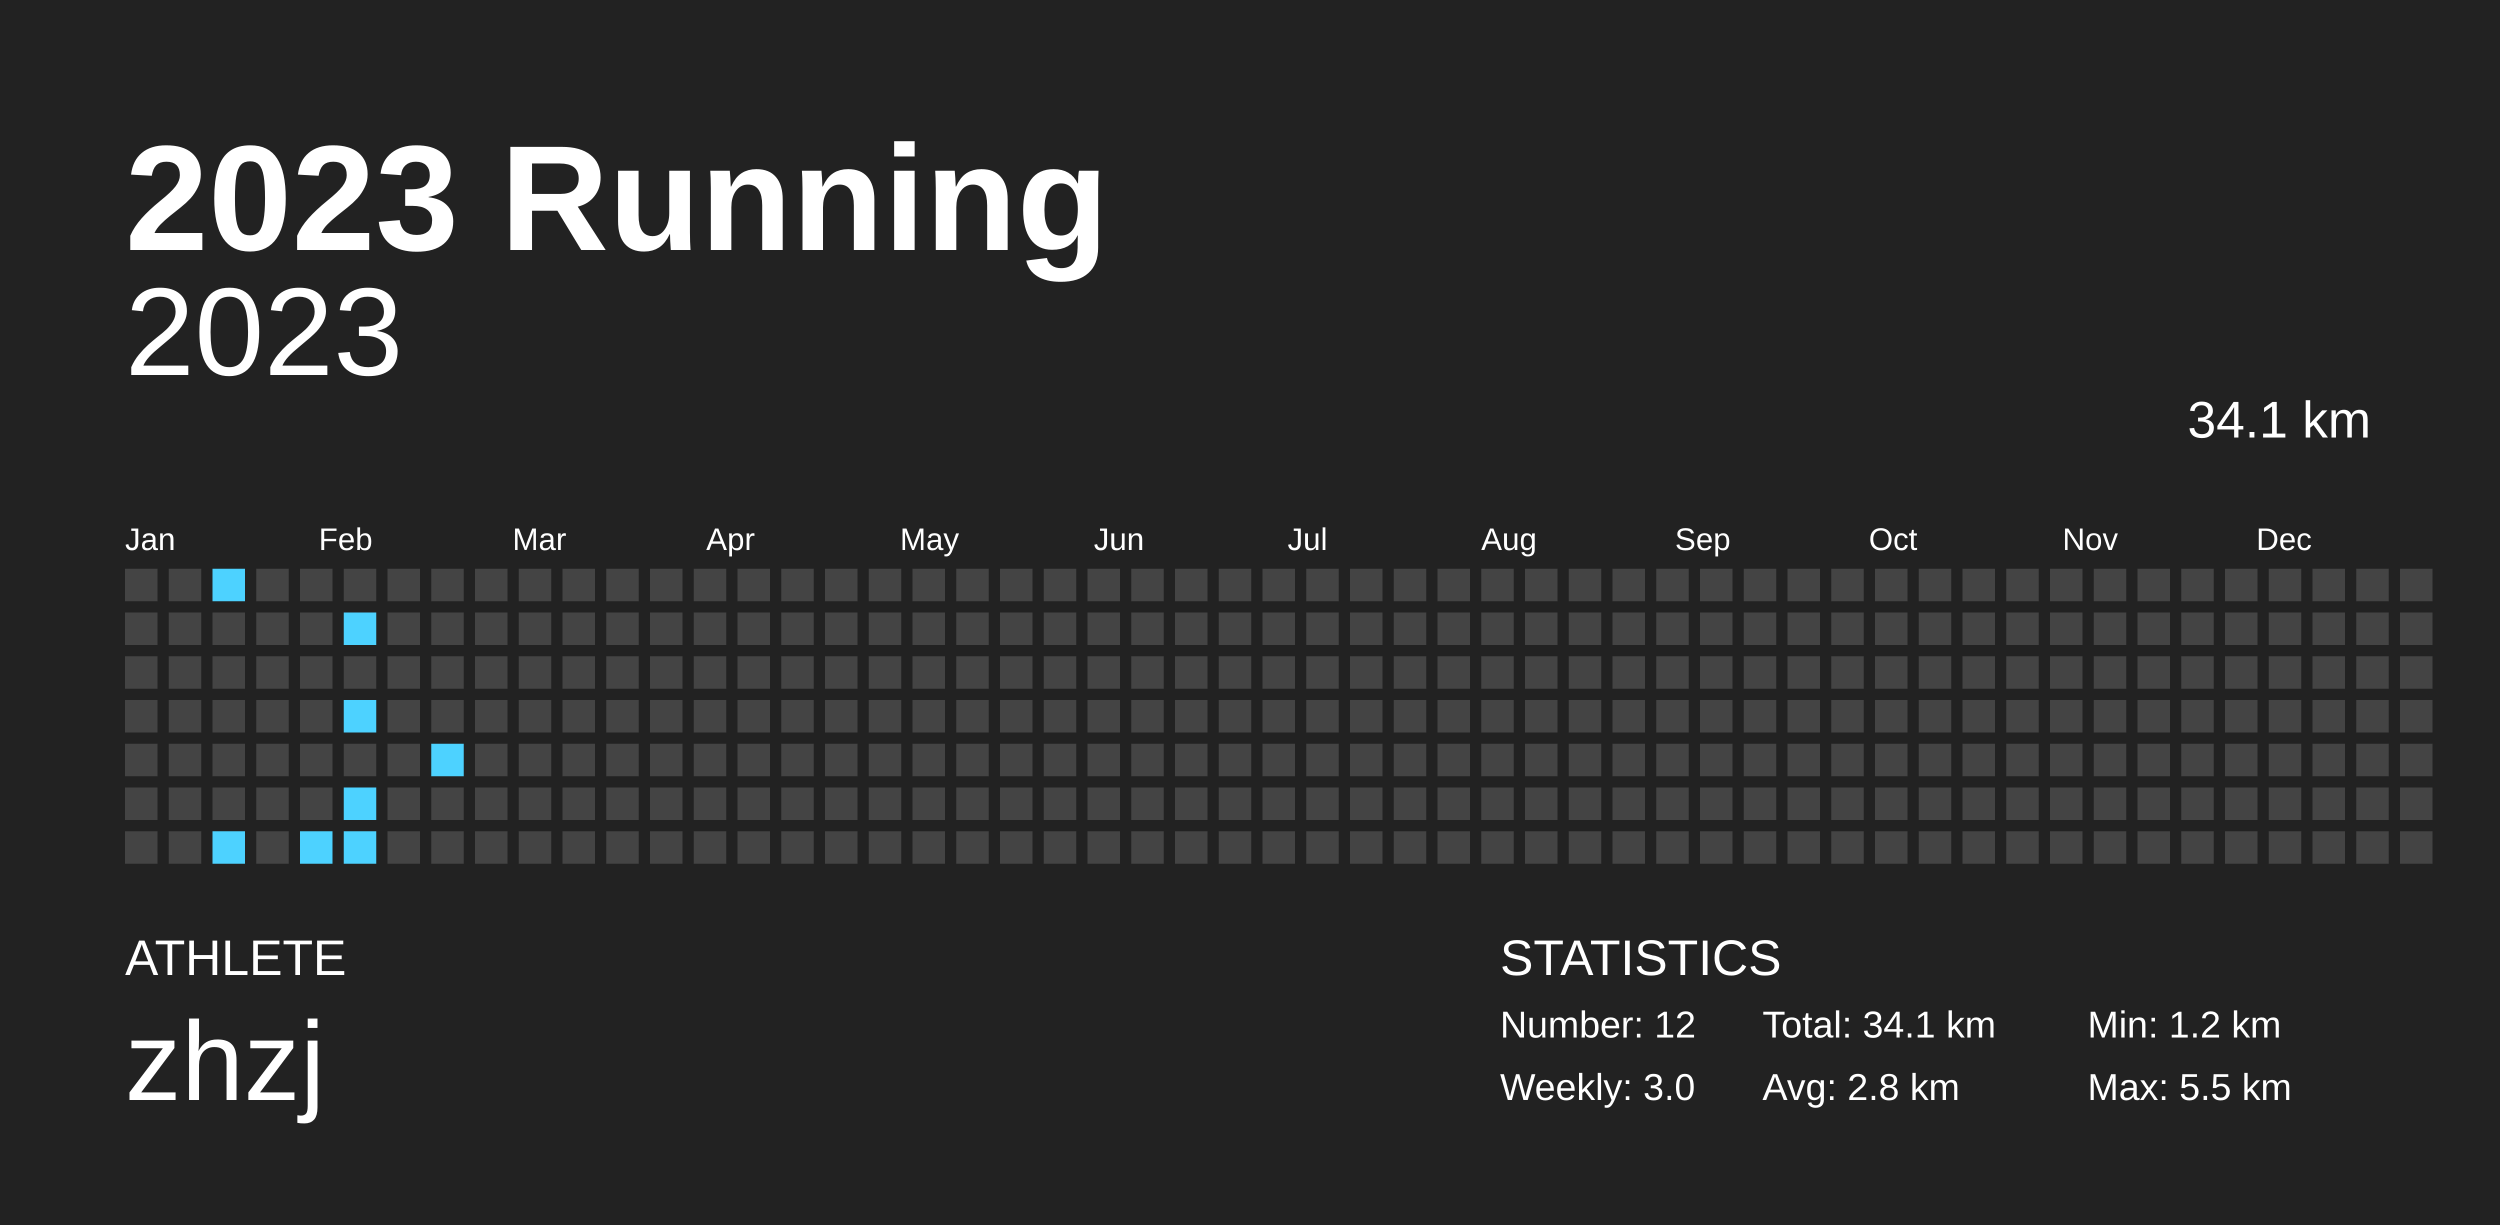
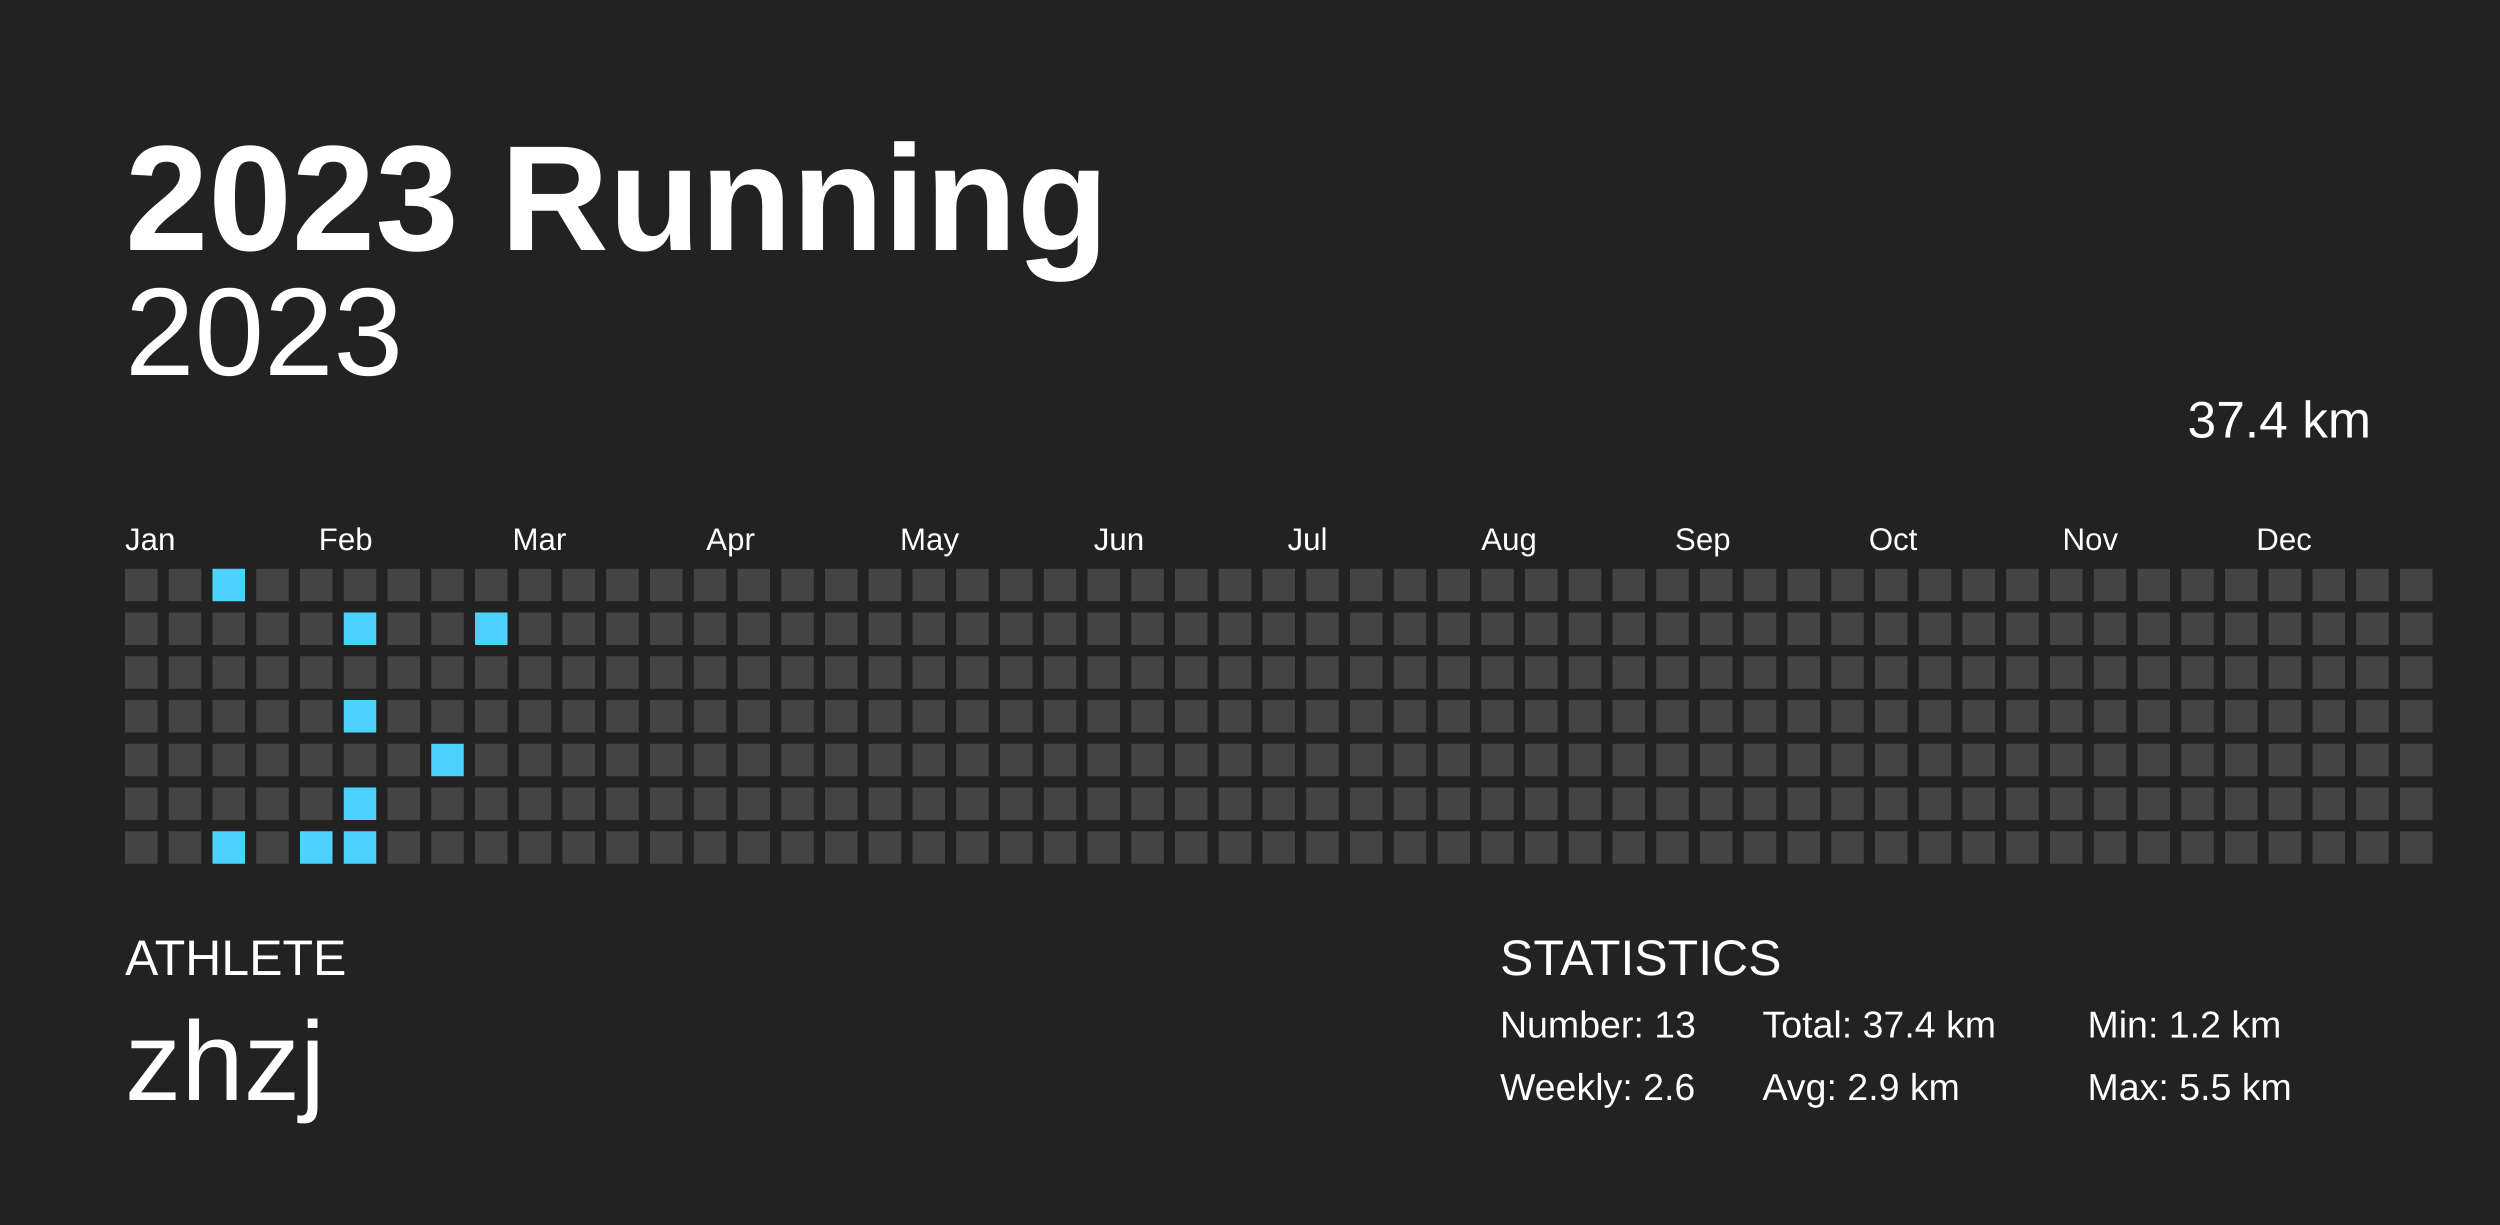
<svg xmlns="http://www.w3.org/2000/svg" baseProfile="full" height="98mm" version="1.1" viewBox="0,0,200,98" width="200mm">
  <defs />
  <rect fill="#222222" height="98" width="200" x="0" y="0" />
  <text fill="#FFFFFF" style="font-size:12px; font-family:Arial; font-weight:bold;" x="10" y="20">2023 Running</text>
  <text fill="#FFFFFF" style="font-size:4px; font-family:Arial" x="10" y="78">ATHLETE</text>
  <text fill="#FFFFFF" style="font-size:9px; font-family:Arial" x="10" y="88">zhzj</text>
  <text fill="#FFFFFF" style="font-size:4px; font-family:Arial" x="120" y="78">STATISTICS</text>
-   <text fill="#FFFFFF" style="font-size:3px; font-family:Arial" x="120" y="83">Number: 12</text>
-   <text fill="#FFFFFF" style="font-size:3px; font-family:Arial" x="120" y="88">Weekly: 3.0</text>
-   <text fill="#FFFFFF" style="font-size:3px; font-family:Arial" x="141" y="83">Total: 34.1 km</text>
-   <text fill="#FFFFFF" style="font-size:3px; font-family:Arial" x="141" y="88">Avg: 2.8 km</text>
+   <text fill="#FFFFFF" style="font-size:3px; font-family:Arial" x="120" y="83">Number: 13</text>
+   <text fill="#FFFFFF" style="font-size:3px; font-family:Arial" x="120" y="88">Weekly: 2.6</text>
+   <text fill="#FFFFFF" style="font-size:3px; font-family:Arial" x="141" y="83">Total: 37.4 km</text>
+   <text fill="#FFFFFF" style="font-size:3px; font-family:Arial" x="141" y="88">Avg: 2.9 km</text>
  <text fill="#FFFFFF" style="font-size:3px; font-family:Arial" x="167" y="83">Min: 1.2 km</text>
  <text fill="#FFFFFF" style="font-size:3px; font-family:Arial" x="167" y="88">Max: 5.5 km</text>
  <text alignment-baseline="hanging" fill="#FFFFFF" style="font-size:10.0px; font-family:Arial;" x="10" y="30">2023</text>
-   <text alignment-baseline="hanging" fill="#FFFFFF" style="font-size:4.125px; font-family:Arial;" x="175" y="35">34.1 km</text>
+   <text alignment-baseline="hanging" fill="#FFFFFF" style="font-size:4.125px; font-family:Arial;" x="175" y="35">37.4 km</text>
  <text fill="#FFFFFF" style="font-size:2.5px; font-family:Arial" x="10.0" y="44">Jan</text>
  <text fill="#FFFFFF" style="font-size:2.5px; font-family:Arial" x="25.5" y="44">Feb</text>
  <text fill="#FFFFFF" style="font-size:2.5px; font-family:Arial" x="41.0" y="44">Mar</text>
  <text fill="#FFFFFF" style="font-size:2.5px; font-family:Arial" x="56.5" y="44">Apr</text>
  <text fill="#FFFFFF" style="font-size:2.5px; font-family:Arial" x="72.0" y="44">May</text>
  <text fill="#FFFFFF" style="font-size:2.5px; font-family:Arial" x="87.5" y="44">Jun</text>
  <text fill="#FFFFFF" style="font-size:2.5px; font-family:Arial" x="103.0" y="44">Jul</text>
  <text fill="#FFFFFF" style="font-size:2.5px; font-family:Arial" x="118.5" y="44">Aug</text>
  <text fill="#FFFFFF" style="font-size:2.5px; font-family:Arial" x="134.0" y="44">Sep</text>
  <text fill="#FFFFFF" style="font-size:2.5px; font-family:Arial" x="149.5" y="44">Oct</text>
  <text fill="#FFFFFF" style="font-size:2.5px; font-family:Arial" x="165.0" y="44">Nov</text>
  <text fill="#FFFFFF" style="font-size:2.5px; font-family:Arial" x="180.5" y="44">Dec</text>
  <rect fill="#444444" height="2.6" width="2.6" x="10.0" y="45.5" />
  <rect fill="#444444" height="2.6" width="2.6" x="10.0" y="49.0" />
  <rect fill="#444444" height="2.6" width="2.6" x="10.0" y="52.5" />
  <rect fill="#444444" height="2.6" width="2.6" x="10.0" y="56.0" />
  <rect fill="#444444" height="2.6" width="2.6" x="10.0" y="59.5" />
  <rect fill="#444444" height="2.6" width="2.6" x="10.0" y="63.0" />
  <rect fill="#444444" height="2.6" width="2.6" x="10.0" y="66.5" />
  <rect fill="#444444" height="2.6" width="2.6" x="13.5" y="45.5" />
  <rect fill="#444444" height="2.6" width="2.6" x="13.5" y="49.0" />
  <rect fill="#444444" height="2.6" width="2.6" x="13.5" y="52.5" />
  <rect fill="#444444" height="2.6" width="2.6" x="13.5" y="56.0" />
  <rect fill="#444444" height="2.6" width="2.6" x="13.5" y="59.5" />
  <rect fill="#444444" height="2.6" width="2.6" x="13.5" y="63.0" />
  <rect fill="#444444" height="2.6" width="2.6" x="13.5" y="66.5" />
  <rect fill="#4dd2ff" height="2.6" width="2.6" x="17.0" y="45.5" />
  <rect fill="#444444" height="2.6" width="2.6" x="17.0" y="49.0" />
  <rect fill="#444444" height="2.6" width="2.6" x="17.0" y="52.5" />
  <rect fill="#444444" height="2.6" width="2.6" x="17.0" y="56.0" />
  <rect fill="#444444" height="2.6" width="2.6" x="17.0" y="59.5" />
  <rect fill="#444444" height="2.6" width="2.6" x="17.0" y="63.0" />
  <rect fill="#4dd2ff" height="2.6" width="2.6" x="17.0" y="66.5" />
  <rect fill="#444444" height="2.6" width="2.6" x="20.5" y="45.5" />
  <rect fill="#444444" height="2.6" width="2.6" x="20.5" y="49.0" />
  <rect fill="#444444" height="2.6" width="2.6" x="20.5" y="52.5" />
  <rect fill="#444444" height="2.6" width="2.6" x="20.5" y="56.0" />
  <rect fill="#444444" height="2.6" width="2.6" x="20.5" y="59.5" />
  <rect fill="#444444" height="2.6" width="2.6" x="20.5" y="63.0" />
  <rect fill="#444444" height="2.6" width="2.6" x="20.5" y="66.5" />
  <rect fill="#444444" height="2.6" width="2.6" x="24.0" y="45.5" />
  <rect fill="#444444" height="2.6" width="2.6" x="24.0" y="49.0" />
  <rect fill="#444444" height="2.6" width="2.6" x="24.0" y="52.5" />
  <rect fill="#444444" height="2.6" width="2.6" x="24.0" y="56.0" />
  <rect fill="#444444" height="2.6" width="2.6" x="24.0" y="59.5" />
  <rect fill="#444444" height="2.6" width="2.6" x="24.0" y="63.0" />
  <rect fill="#4dd2ff" height="2.6" width="2.6" x="24.0" y="66.5" />
  <rect fill="#444444" height="2.6" width="2.6" x="27.5" y="45.5" />
  <rect fill="#4dd2ff" height="2.6" width="2.6" x="27.5" y="49.0" />
  <rect fill="#444444" height="2.6" width="2.6" x="27.5" y="52.5" />
  <rect fill="#4dd2ff" height="2.6" width="2.6" x="27.5" y="56.0" />
  <rect fill="#444444" height="2.6" width="2.6" x="27.5" y="59.5" />
  <rect fill="#4dd2ff" height="2.6" width="2.6" x="27.5" y="63.0" />
  <rect fill="#4dd2ff" height="2.6" width="2.6" x="27.5" y="66.5" />
  <rect fill="#444444" height="2.6" width="2.6" x="31.0" y="45.5" />
  <rect fill="#444444" height="2.6" width="2.6" x="31.0" y="49.0" />
  <rect fill="#444444" height="2.6" width="2.6" x="31.0" y="52.5" />
  <rect fill="#444444" height="2.6" width="2.6" x="31.0" y="56.0" />
  <rect fill="#444444" height="2.6" width="2.6" x="31.0" y="59.5" />
  <rect fill="#444444" height="2.6" width="2.6" x="31.0" y="63.0" />
  <rect fill="#444444" height="2.6" width="2.6" x="31.0" y="66.5" />
  <rect fill="#444444" height="2.6" width="2.6" x="34.5" y="45.5" />
  <rect fill="#444444" height="2.6" width="2.6" x="34.5" y="49.0" />
  <rect fill="#444444" height="2.6" width="2.6" x="34.5" y="52.5" />
  <rect fill="#444444" height="2.6" width="2.6" x="34.5" y="56.0" />
  <rect fill="#4dd2ff" height="2.6" width="2.6" x="34.5" y="59.5" />
  <rect fill="#444444" height="2.6" width="2.6" x="34.5" y="63.0" />
  <rect fill="#444444" height="2.6" width="2.6" x="34.5" y="66.5" />
  <rect fill="#444444" height="2.6" width="2.6" x="38.0" y="45.5" />
-   <rect fill="#444444" height="2.6" width="2.6" x="38.0" y="49.0" />
+   <rect fill="#4dd2ff" height="2.6" width="2.6" x="38.0" y="49.0" />
  <rect fill="#444444" height="2.6" width="2.6" x="38.0" y="52.5" />
  <rect fill="#444444" height="2.6" width="2.6" x="38.0" y="56.0" />
  <rect fill="#444444" height="2.6" width="2.6" x="38.0" y="59.5" />
  <rect fill="#444444" height="2.6" width="2.6" x="38.0" y="63.0" />
  <rect fill="#444444" height="2.6" width="2.6" x="38.0" y="66.5" />
  <rect fill="#444444" height="2.6" width="2.6" x="41.5" y="45.5" />
  <rect fill="#444444" height="2.6" width="2.6" x="41.5" y="49.0" />
  <rect fill="#444444" height="2.6" width="2.6" x="41.5" y="52.5" />
  <rect fill="#444444" height="2.6" width="2.6" x="41.5" y="56.0" />
  <rect fill="#444444" height="2.6" width="2.6" x="41.5" y="59.5" />
  <rect fill="#444444" height="2.6" width="2.6" x="41.5" y="63.0" />
  <rect fill="#444444" height="2.6" width="2.6" x="41.5" y="66.5" />
  <rect fill="#444444" height="2.6" width="2.6" x="45.0" y="45.5" />
  <rect fill="#444444" height="2.6" width="2.6" x="45.0" y="49.0" />
  <rect fill="#444444" height="2.6" width="2.6" x="45.0" y="52.5" />
  <rect fill="#444444" height="2.6" width="2.6" x="45.0" y="56.0" />
  <rect fill="#444444" height="2.6" width="2.6" x="45.0" y="59.5" />
  <rect fill="#444444" height="2.6" width="2.6" x="45.0" y="63.0" />
  <rect fill="#444444" height="2.6" width="2.6" x="45.0" y="66.5" />
  <rect fill="#444444" height="2.6" width="2.6" x="48.5" y="45.5" />
  <rect fill="#444444" height="2.6" width="2.6" x="48.5" y="49.0" />
  <rect fill="#444444" height="2.6" width="2.6" x="48.5" y="52.5" />
  <rect fill="#444444" height="2.6" width="2.6" x="48.5" y="56.0" />
  <rect fill="#444444" height="2.6" width="2.6" x="48.5" y="59.5" />
  <rect fill="#444444" height="2.6" width="2.6" x="48.5" y="63.0" />
  <rect fill="#444444" height="2.6" width="2.6" x="48.5" y="66.5" />
  <rect fill="#444444" height="2.6" width="2.6" x="52.0" y="45.5" />
  <rect fill="#444444" height="2.6" width="2.6" x="52.0" y="49.0" />
  <rect fill="#444444" height="2.6" width="2.6" x="52.0" y="52.5" />
  <rect fill="#444444" height="2.6" width="2.6" x="52.0" y="56.0" />
  <rect fill="#444444" height="2.6" width="2.6" x="52.0" y="59.5" />
  <rect fill="#444444" height="2.6" width="2.6" x="52.0" y="63.0" />
  <rect fill="#444444" height="2.6" width="2.6" x="52.0" y="66.5" />
  <rect fill="#444444" height="2.6" width="2.6" x="55.5" y="45.5" />
  <rect fill="#444444" height="2.6" width="2.6" x="55.5" y="49.0" />
  <rect fill="#444444" height="2.6" width="2.6" x="55.5" y="52.5" />
  <rect fill="#444444" height="2.6" width="2.6" x="55.5" y="56.0" />
  <rect fill="#444444" height="2.6" width="2.6" x="55.5" y="59.5" />
  <rect fill="#444444" height="2.6" width="2.6" x="55.5" y="63.0" />
  <rect fill="#444444" height="2.6" width="2.6" x="55.5" y="66.5" />
  <rect fill="#444444" height="2.6" width="2.6" x="59.0" y="45.5" />
  <rect fill="#444444" height="2.6" width="2.6" x="59.0" y="49.0" />
  <rect fill="#444444" height="2.6" width="2.6" x="59.0" y="52.5" />
  <rect fill="#444444" height="2.6" width="2.6" x="59.0" y="56.0" />
  <rect fill="#444444" height="2.6" width="2.6" x="59.0" y="59.5" />
  <rect fill="#444444" height="2.6" width="2.6" x="59.0" y="63.0" />
  <rect fill="#444444" height="2.6" width="2.6" x="59.0" y="66.5" />
  <rect fill="#444444" height="2.6" width="2.6" x="62.5" y="45.5" />
  <rect fill="#444444" height="2.6" width="2.6" x="62.5" y="49.0" />
  <rect fill="#444444" height="2.6" width="2.6" x="62.5" y="52.5" />
  <rect fill="#444444" height="2.6" width="2.6" x="62.5" y="56.0" />
  <rect fill="#444444" height="2.6" width="2.6" x="62.5" y="59.5" />
  <rect fill="#444444" height="2.6" width="2.6" x="62.5" y="63.0" />
  <rect fill="#444444" height="2.6" width="2.6" x="62.5" y="66.5" />
  <rect fill="#444444" height="2.6" width="2.6" x="66.0" y="45.5" />
  <rect fill="#444444" height="2.6" width="2.6" x="66.0" y="49.0" />
  <rect fill="#444444" height="2.6" width="2.6" x="66.0" y="52.5" />
  <rect fill="#444444" height="2.6" width="2.6" x="66.0" y="56.0" />
  <rect fill="#444444" height="2.6" width="2.6" x="66.0" y="59.5" />
  <rect fill="#444444" height="2.6" width="2.6" x="66.0" y="63.0" />
  <rect fill="#444444" height="2.6" width="2.6" x="66.0" y="66.5" />
  <rect fill="#444444" height="2.6" width="2.6" x="69.5" y="45.5" />
  <rect fill="#444444" height="2.6" width="2.6" x="69.5" y="49.0" />
  <rect fill="#444444" height="2.6" width="2.6" x="69.5" y="52.5" />
  <rect fill="#444444" height="2.6" width="2.6" x="69.5" y="56.0" />
  <rect fill="#444444" height="2.6" width="2.6" x="69.5" y="59.5" />
  <rect fill="#444444" height="2.6" width="2.6" x="69.5" y="63.0" />
  <rect fill="#444444" height="2.6" width="2.6" x="69.5" y="66.5" />
  <rect fill="#444444" height="2.6" width="2.6" x="73.0" y="45.5" />
  <rect fill="#444444" height="2.6" width="2.6" x="73.0" y="49.0" />
  <rect fill="#444444" height="2.6" width="2.6" x="73.0" y="52.5" />
  <rect fill="#444444" height="2.6" width="2.6" x="73.0" y="56.0" />
  <rect fill="#444444" height="2.6" width="2.6" x="73.0" y="59.5" />
  <rect fill="#444444" height="2.6" width="2.6" x="73.0" y="63.0" />
  <rect fill="#444444" height="2.6" width="2.6" x="73.0" y="66.5" />
  <rect fill="#444444" height="2.6" width="2.6" x="76.5" y="45.5" />
  <rect fill="#444444" height="2.6" width="2.6" x="76.5" y="49.0" />
  <rect fill="#444444" height="2.6" width="2.6" x="76.5" y="52.5" />
  <rect fill="#444444" height="2.6" width="2.6" x="76.5" y="56.0" />
  <rect fill="#444444" height="2.6" width="2.6" x="76.5" y="59.5" />
  <rect fill="#444444" height="2.6" width="2.6" x="76.5" y="63.0" />
  <rect fill="#444444" height="2.6" width="2.6" x="76.5" y="66.5" />
  <rect fill="#444444" height="2.6" width="2.6" x="80.0" y="45.5" />
  <rect fill="#444444" height="2.6" width="2.6" x="80.0" y="49.0" />
  <rect fill="#444444" height="2.6" width="2.6" x="80.0" y="52.5" />
  <rect fill="#444444" height="2.6" width="2.6" x="80.0" y="56.0" />
  <rect fill="#444444" height="2.6" width="2.6" x="80.0" y="59.5" />
  <rect fill="#444444" height="2.6" width="2.6" x="80.0" y="63.0" />
  <rect fill="#444444" height="2.6" width="2.6" x="80.0" y="66.5" />
  <rect fill="#444444" height="2.6" width="2.6" x="83.5" y="45.5" />
  <rect fill="#444444" height="2.6" width="2.6" x="83.5" y="49.0" />
  <rect fill="#444444" height="2.6" width="2.6" x="83.5" y="52.5" />
  <rect fill="#444444" height="2.6" width="2.6" x="83.5" y="56.0" />
  <rect fill="#444444" height="2.6" width="2.6" x="83.5" y="59.5" />
  <rect fill="#444444" height="2.6" width="2.6" x="83.5" y="63.0" />
  <rect fill="#444444" height="2.6" width="2.6" x="83.5" y="66.5" />
  <rect fill="#444444" height="2.6" width="2.6" x="87.0" y="45.5" />
  <rect fill="#444444" height="2.6" width="2.6" x="87.0" y="49.0" />
  <rect fill="#444444" height="2.6" width="2.6" x="87.0" y="52.5" />
  <rect fill="#444444" height="2.6" width="2.6" x="87.0" y="56.0" />
  <rect fill="#444444" height="2.6" width="2.6" x="87.0" y="59.5" />
  <rect fill="#444444" height="2.6" width="2.6" x="87.0" y="63.0" />
  <rect fill="#444444" height="2.6" width="2.6" x="87.0" y="66.5" />
  <rect fill="#444444" height="2.6" width="2.6" x="90.5" y="45.5" />
  <rect fill="#444444" height="2.6" width="2.6" x="90.5" y="49.0" />
  <rect fill="#444444" height="2.6" width="2.6" x="90.5" y="52.5" />
  <rect fill="#444444" height="2.6" width="2.6" x="90.5" y="56.0" />
  <rect fill="#444444" height="2.6" width="2.6" x="90.5" y="59.5" />
  <rect fill="#444444" height="2.6" width="2.6" x="90.5" y="63.0" />
  <rect fill="#444444" height="2.6" width="2.6" x="90.5" y="66.5" />
  <rect fill="#444444" height="2.6" width="2.6" x="94.0" y="45.5" />
  <rect fill="#444444" height="2.6" width="2.6" x="94.0" y="49.0" />
  <rect fill="#444444" height="2.6" width="2.6" x="94.0" y="52.5" />
  <rect fill="#444444" height="2.6" width="2.6" x="94.0" y="56.0" />
  <rect fill="#444444" height="2.6" width="2.6" x="94.0" y="59.5" />
  <rect fill="#444444" height="2.6" width="2.6" x="94.0" y="63.0" />
  <rect fill="#444444" height="2.6" width="2.6" x="94.0" y="66.5" />
  <rect fill="#444444" height="2.6" width="2.6" x="97.5" y="45.5" />
  <rect fill="#444444" height="2.6" width="2.6" x="97.5" y="49.0" />
  <rect fill="#444444" height="2.6" width="2.6" x="97.5" y="52.5" />
  <rect fill="#444444" height="2.6" width="2.6" x="97.5" y="56.0" />
  <rect fill="#444444" height="2.6" width="2.6" x="97.5" y="59.5" />
  <rect fill="#444444" height="2.6" width="2.6" x="97.5" y="63.0" />
  <rect fill="#444444" height="2.6" width="2.6" x="97.5" y="66.5" />
  <rect fill="#444444" height="2.6" width="2.6" x="101.0" y="45.5" />
  <rect fill="#444444" height="2.6" width="2.6" x="101.0" y="49.0" />
  <rect fill="#444444" height="2.6" width="2.6" x="101.0" y="52.5" />
  <rect fill="#444444" height="2.6" width="2.6" x="101.0" y="56.0" />
  <rect fill="#444444" height="2.6" width="2.6" x="101.0" y="59.5" />
  <rect fill="#444444" height="2.6" width="2.6" x="101.0" y="63.0" />
  <rect fill="#444444" height="2.6" width="2.6" x="101.0" y="66.5" />
  <rect fill="#444444" height="2.6" width="2.6" x="104.5" y="45.5" />
  <rect fill="#444444" height="2.6" width="2.6" x="104.5" y="49.0" />
  <rect fill="#444444" height="2.6" width="2.6" x="104.5" y="52.5" />
  <rect fill="#444444" height="2.6" width="2.6" x="104.5" y="56.0" />
  <rect fill="#444444" height="2.6" width="2.6" x="104.5" y="59.5" />
  <rect fill="#444444" height="2.6" width="2.6" x="104.5" y="63.0" />
  <rect fill="#444444" height="2.6" width="2.6" x="104.5" y="66.5" />
  <rect fill="#444444" height="2.6" width="2.6" x="108.0" y="45.5" />
  <rect fill="#444444" height="2.6" width="2.6" x="108.0" y="49.0" />
  <rect fill="#444444" height="2.6" width="2.6" x="108.0" y="52.5" />
  <rect fill="#444444" height="2.6" width="2.6" x="108.0" y="56.0" />
  <rect fill="#444444" height="2.6" width="2.6" x="108.0" y="59.5" />
  <rect fill="#444444" height="2.6" width="2.6" x="108.0" y="63.0" />
  <rect fill="#444444" height="2.6" width="2.6" x="108.0" y="66.5" />
  <rect fill="#444444" height="2.6" width="2.6" x="111.5" y="45.5" />
  <rect fill="#444444" height="2.6" width="2.6" x="111.5" y="49.0" />
  <rect fill="#444444" height="2.6" width="2.6" x="111.5" y="52.5" />
  <rect fill="#444444" height="2.6" width="2.6" x="111.5" y="56.0" />
  <rect fill="#444444" height="2.6" width="2.6" x="111.5" y="59.5" />
  <rect fill="#444444" height="2.6" width="2.6" x="111.5" y="63.0" />
  <rect fill="#444444" height="2.6" width="2.6" x="111.5" y="66.5" />
  <rect fill="#444444" height="2.6" width="2.6" x="115.0" y="45.5" />
  <rect fill="#444444" height="2.6" width="2.6" x="115.0" y="49.0" />
  <rect fill="#444444" height="2.6" width="2.6" x="115.0" y="52.5" />
  <rect fill="#444444" height="2.6" width="2.6" x="115.0" y="56.0" />
  <rect fill="#444444" height="2.6" width="2.6" x="115.0" y="59.5" />
  <rect fill="#444444" height="2.6" width="2.6" x="115.0" y="63.0" />
  <rect fill="#444444" height="2.6" width="2.6" x="115.0" y="66.5" />
  <rect fill="#444444" height="2.6" width="2.6" x="118.5" y="45.5" />
  <rect fill="#444444" height="2.6" width="2.6" x="118.5" y="49.0" />
  <rect fill="#444444" height="2.6" width="2.6" x="118.5" y="52.5" />
  <rect fill="#444444" height="2.6" width="2.6" x="118.5" y="56.0" />
  <rect fill="#444444" height="2.6" width="2.6" x="118.5" y="59.5" />
  <rect fill="#444444" height="2.6" width="2.6" x="118.5" y="63.0" />
  <rect fill="#444444" height="2.6" width="2.6" x="118.5" y="66.5" />
  <rect fill="#444444" height="2.6" width="2.6" x="122.0" y="45.5" />
  <rect fill="#444444" height="2.6" width="2.6" x="122.0" y="49.0" />
  <rect fill="#444444" height="2.6" width="2.6" x="122.0" y="52.5" />
  <rect fill="#444444" height="2.6" width="2.6" x="122.0" y="56.0" />
  <rect fill="#444444" height="2.6" width="2.6" x="122.0" y="59.5" />
  <rect fill="#444444" height="2.6" width="2.6" x="122.0" y="63.0" />
  <rect fill="#444444" height="2.6" width="2.6" x="122.0" y="66.5" />
  <rect fill="#444444" height="2.6" width="2.6" x="125.5" y="45.5" />
  <rect fill="#444444" height="2.6" width="2.6" x="125.5" y="49.0" />
  <rect fill="#444444" height="2.6" width="2.6" x="125.5" y="52.5" />
  <rect fill="#444444" height="2.6" width="2.6" x="125.5" y="56.0" />
  <rect fill="#444444" height="2.6" width="2.6" x="125.5" y="59.5" />
  <rect fill="#444444" height="2.6" width="2.6" x="125.5" y="63.0" />
  <rect fill="#444444" height="2.6" width="2.6" x="125.5" y="66.5" />
  <rect fill="#444444" height="2.6" width="2.6" x="129.0" y="45.5" />
  <rect fill="#444444" height="2.6" width="2.6" x="129.0" y="49.0" />
  <rect fill="#444444" height="2.6" width="2.6" x="129.0" y="52.5" />
  <rect fill="#444444" height="2.6" width="2.6" x="129.0" y="56.0" />
  <rect fill="#444444" height="2.6" width="2.6" x="129.0" y="59.5" />
  <rect fill="#444444" height="2.6" width="2.6" x="129.0" y="63.0" />
  <rect fill="#444444" height="2.6" width="2.6" x="129.0" y="66.5" />
  <rect fill="#444444" height="2.6" width="2.6" x="132.5" y="45.5" />
  <rect fill="#444444" height="2.6" width="2.6" x="132.5" y="49.0" />
  <rect fill="#444444" height="2.6" width="2.6" x="132.5" y="52.5" />
  <rect fill="#444444" height="2.6" width="2.6" x="132.5" y="56.0" />
  <rect fill="#444444" height="2.6" width="2.6" x="132.5" y="59.5" />
  <rect fill="#444444" height="2.6" width="2.6" x="132.5" y="63.0" />
  <rect fill="#444444" height="2.6" width="2.6" x="132.5" y="66.5" />
  <rect fill="#444444" height="2.6" width="2.6" x="136.0" y="45.5" />
  <rect fill="#444444" height="2.6" width="2.6" x="136.0" y="49.0" />
  <rect fill="#444444" height="2.6" width="2.6" x="136.0" y="52.5" />
  <rect fill="#444444" height="2.6" width="2.6" x="136.0" y="56.0" />
  <rect fill="#444444" height="2.6" width="2.6" x="136.0" y="59.5" />
  <rect fill="#444444" height="2.6" width="2.6" x="136.0" y="63.0" />
  <rect fill="#444444" height="2.6" width="2.6" x="136.0" y="66.5" />
  <rect fill="#444444" height="2.6" width="2.6" x="139.5" y="45.5" />
  <rect fill="#444444" height="2.6" width="2.6" x="139.5" y="49.0" />
  <rect fill="#444444" height="2.6" width="2.6" x="139.5" y="52.5" />
  <rect fill="#444444" height="2.6" width="2.6" x="139.5" y="56.0" />
  <rect fill="#444444" height="2.6" width="2.6" x="139.5" y="59.5" />
  <rect fill="#444444" height="2.6" width="2.6" x="139.5" y="63.0" />
  <rect fill="#444444" height="2.6" width="2.6" x="139.5" y="66.5" />
  <rect fill="#444444" height="2.6" width="2.6" x="143.0" y="45.5" />
  <rect fill="#444444" height="2.6" width="2.6" x="143.0" y="49.0" />
  <rect fill="#444444" height="2.6" width="2.6" x="143.0" y="52.5" />
  <rect fill="#444444" height="2.6" width="2.6" x="143.0" y="56.0" />
  <rect fill="#444444" height="2.6" width="2.6" x="143.0" y="59.5" />
  <rect fill="#444444" height="2.6" width="2.6" x="143.0" y="63.0" />
  <rect fill="#444444" height="2.6" width="2.6" x="143.0" y="66.5" />
  <rect fill="#444444" height="2.6" width="2.6" x="146.5" y="45.5" />
  <rect fill="#444444" height="2.6" width="2.6" x="146.5" y="49.0" />
  <rect fill="#444444" height="2.6" width="2.6" x="146.5" y="52.5" />
  <rect fill="#444444" height="2.6" width="2.6" x="146.5" y="56.0" />
  <rect fill="#444444" height="2.6" width="2.6" x="146.5" y="59.5" />
  <rect fill="#444444" height="2.6" width="2.6" x="146.5" y="63.0" />
  <rect fill="#444444" height="2.6" width="2.6" x="146.5" y="66.5" />
  <rect fill="#444444" height="2.6" width="2.6" x="150.0" y="45.5" />
  <rect fill="#444444" height="2.6" width="2.6" x="150.0" y="49.0" />
  <rect fill="#444444" height="2.6" width="2.6" x="150.0" y="52.5" />
  <rect fill="#444444" height="2.6" width="2.6" x="150.0" y="56.0" />
  <rect fill="#444444" height="2.6" width="2.6" x="150.0" y="59.5" />
  <rect fill="#444444" height="2.6" width="2.6" x="150.0" y="63.0" />
  <rect fill="#444444" height="2.6" width="2.6" x="150.0" y="66.5" />
  <rect fill="#444444" height="2.6" width="2.6" x="153.5" y="45.5" />
  <rect fill="#444444" height="2.6" width="2.6" x="153.5" y="49.0" />
  <rect fill="#444444" height="2.6" width="2.6" x="153.5" y="52.5" />
  <rect fill="#444444" height="2.6" width="2.6" x="153.5" y="56.0" />
  <rect fill="#444444" height="2.6" width="2.6" x="153.5" y="59.5" />
  <rect fill="#444444" height="2.6" width="2.6" x="153.5" y="63.0" />
  <rect fill="#444444" height="2.6" width="2.6" x="153.5" y="66.5" />
  <rect fill="#444444" height="2.6" width="2.6" x="157.0" y="45.5" />
  <rect fill="#444444" height="2.6" width="2.6" x="157.0" y="49.0" />
  <rect fill="#444444" height="2.6" width="2.6" x="157.0" y="52.5" />
  <rect fill="#444444" height="2.6" width="2.6" x="157.0" y="56.0" />
  <rect fill="#444444" height="2.6" width="2.6" x="157.0" y="59.5" />
  <rect fill="#444444" height="2.6" width="2.6" x="157.0" y="63.0" />
  <rect fill="#444444" height="2.6" width="2.6" x="157.0" y="66.5" />
  <rect fill="#444444" height="2.6" width="2.6" x="160.5" y="45.5" />
  <rect fill="#444444" height="2.6" width="2.6" x="160.5" y="49.0" />
  <rect fill="#444444" height="2.6" width="2.6" x="160.5" y="52.5" />
  <rect fill="#444444" height="2.6" width="2.6" x="160.5" y="56.0" />
  <rect fill="#444444" height="2.6" width="2.6" x="160.5" y="59.5" />
  <rect fill="#444444" height="2.6" width="2.6" x="160.5" y="63.0" />
  <rect fill="#444444" height="2.6" width="2.6" x="160.5" y="66.5" />
  <rect fill="#444444" height="2.6" width="2.6" x="164.0" y="45.5" />
  <rect fill="#444444" height="2.6" width="2.6" x="164.0" y="49.0" />
  <rect fill="#444444" height="2.6" width="2.6" x="164.0" y="52.5" />
  <rect fill="#444444" height="2.6" width="2.6" x="164.0" y="56.0" />
  <rect fill="#444444" height="2.6" width="2.6" x="164.0" y="59.5" />
  <rect fill="#444444" height="2.6" width="2.6" x="164.0" y="63.0" />
  <rect fill="#444444" height="2.6" width="2.6" x="164.0" y="66.5" />
  <rect fill="#444444" height="2.6" width="2.6" x="167.5" y="45.5" />
  <rect fill="#444444" height="2.6" width="2.6" x="167.5" y="49.0" />
  <rect fill="#444444" height="2.6" width="2.6" x="167.5" y="52.5" />
  <rect fill="#444444" height="2.6" width="2.6" x="167.5" y="56.0" />
  <rect fill="#444444" height="2.6" width="2.6" x="167.5" y="59.5" />
  <rect fill="#444444" height="2.6" width="2.6" x="167.5" y="63.0" />
  <rect fill="#444444" height="2.6" width="2.6" x="167.5" y="66.5" />
  <rect fill="#444444" height="2.6" width="2.6" x="171.0" y="45.5" />
  <rect fill="#444444" height="2.6" width="2.6" x="171.0" y="49.0" />
  <rect fill="#444444" height="2.6" width="2.6" x="171.0" y="52.5" />
  <rect fill="#444444" height="2.6" width="2.6" x="171.0" y="56.0" />
  <rect fill="#444444" height="2.6" width="2.6" x="171.0" y="59.5" />
  <rect fill="#444444" height="2.6" width="2.6" x="171.0" y="63.0" />
  <rect fill="#444444" height="2.6" width="2.6" x="171.0" y="66.5" />
  <rect fill="#444444" height="2.6" width="2.6" x="174.5" y="45.5" />
  <rect fill="#444444" height="2.6" width="2.6" x="174.5" y="49.0" />
  <rect fill="#444444" height="2.6" width="2.6" x="174.5" y="52.5" />
  <rect fill="#444444" height="2.6" width="2.6" x="174.5" y="56.0" />
  <rect fill="#444444" height="2.6" width="2.6" x="174.5" y="59.5" />
  <rect fill="#444444" height="2.6" width="2.6" x="174.5" y="63.0" />
  <rect fill="#444444" height="2.6" width="2.6" x="174.5" y="66.5" />
  <rect fill="#444444" height="2.6" width="2.6" x="178.0" y="45.5" />
  <rect fill="#444444" height="2.6" width="2.6" x="178.0" y="49.0" />
  <rect fill="#444444" height="2.6" width="2.6" x="178.0" y="52.5" />
  <rect fill="#444444" height="2.6" width="2.6" x="178.0" y="56.0" />
  <rect fill="#444444" height="2.6" width="2.6" x="178.0" y="59.5" />
  <rect fill="#444444" height="2.6" width="2.6" x="178.0" y="63.0" />
  <rect fill="#444444" height="2.6" width="2.6" x="178.0" y="66.5" />
  <rect fill="#444444" height="2.6" width="2.6" x="181.5" y="45.5" />
  <rect fill="#444444" height="2.6" width="2.6" x="181.5" y="49.0" />
  <rect fill="#444444" height="2.6" width="2.6" x="181.5" y="52.5" />
  <rect fill="#444444" height="2.6" width="2.6" x="181.5" y="56.0" />
  <rect fill="#444444" height="2.6" width="2.6" x="181.5" y="59.5" />
  <rect fill="#444444" height="2.6" width="2.6" x="181.5" y="63.0" />
  <rect fill="#444444" height="2.6" width="2.6" x="181.5" y="66.5" />
  <rect fill="#444444" height="2.6" width="2.6" x="185.0" y="45.5" />
  <rect fill="#444444" height="2.6" width="2.6" x="185.0" y="49.0" />
  <rect fill="#444444" height="2.6" width="2.6" x="185.0" y="52.5" />
  <rect fill="#444444" height="2.6" width="2.6" x="185.0" y="56.0" />
  <rect fill="#444444" height="2.6" width="2.6" x="185.0" y="59.5" />
  <rect fill="#444444" height="2.6" width="2.6" x="185.0" y="63.0" />
  <rect fill="#444444" height="2.6" width="2.6" x="185.0" y="66.5" />
  <rect fill="#444444" height="2.6" width="2.6" x="188.5" y="45.5" />
  <rect fill="#444444" height="2.6" width="2.6" x="188.5" y="49.0" />
  <rect fill="#444444" height="2.6" width="2.6" x="188.5" y="52.5" />
  <rect fill="#444444" height="2.6" width="2.6" x="188.5" y="56.0" />
  <rect fill="#444444" height="2.6" width="2.6" x="188.5" y="59.5" />
  <rect fill="#444444" height="2.6" width="2.6" x="188.5" y="63.0" />
  <rect fill="#444444" height="2.6" width="2.6" x="188.5" y="66.5" />
  <rect fill="#444444" height="2.6" width="2.6" x="192.0" y="45.5" />
  <rect fill="#444444" height="2.6" width="2.6" x="192.0" y="49.0" />
  <rect fill="#444444" height="2.6" width="2.6" x="192.0" y="52.5" />
  <rect fill="#444444" height="2.6" width="2.6" x="192.0" y="56.0" />
  <rect fill="#444444" height="2.6" width="2.6" x="192.0" y="59.5" />
  <rect fill="#444444" height="2.6" width="2.6" x="192.0" y="63.0" />
  <rect fill="#444444" height="2.6" width="2.6" x="192.0" y="66.5" />
</svg>
